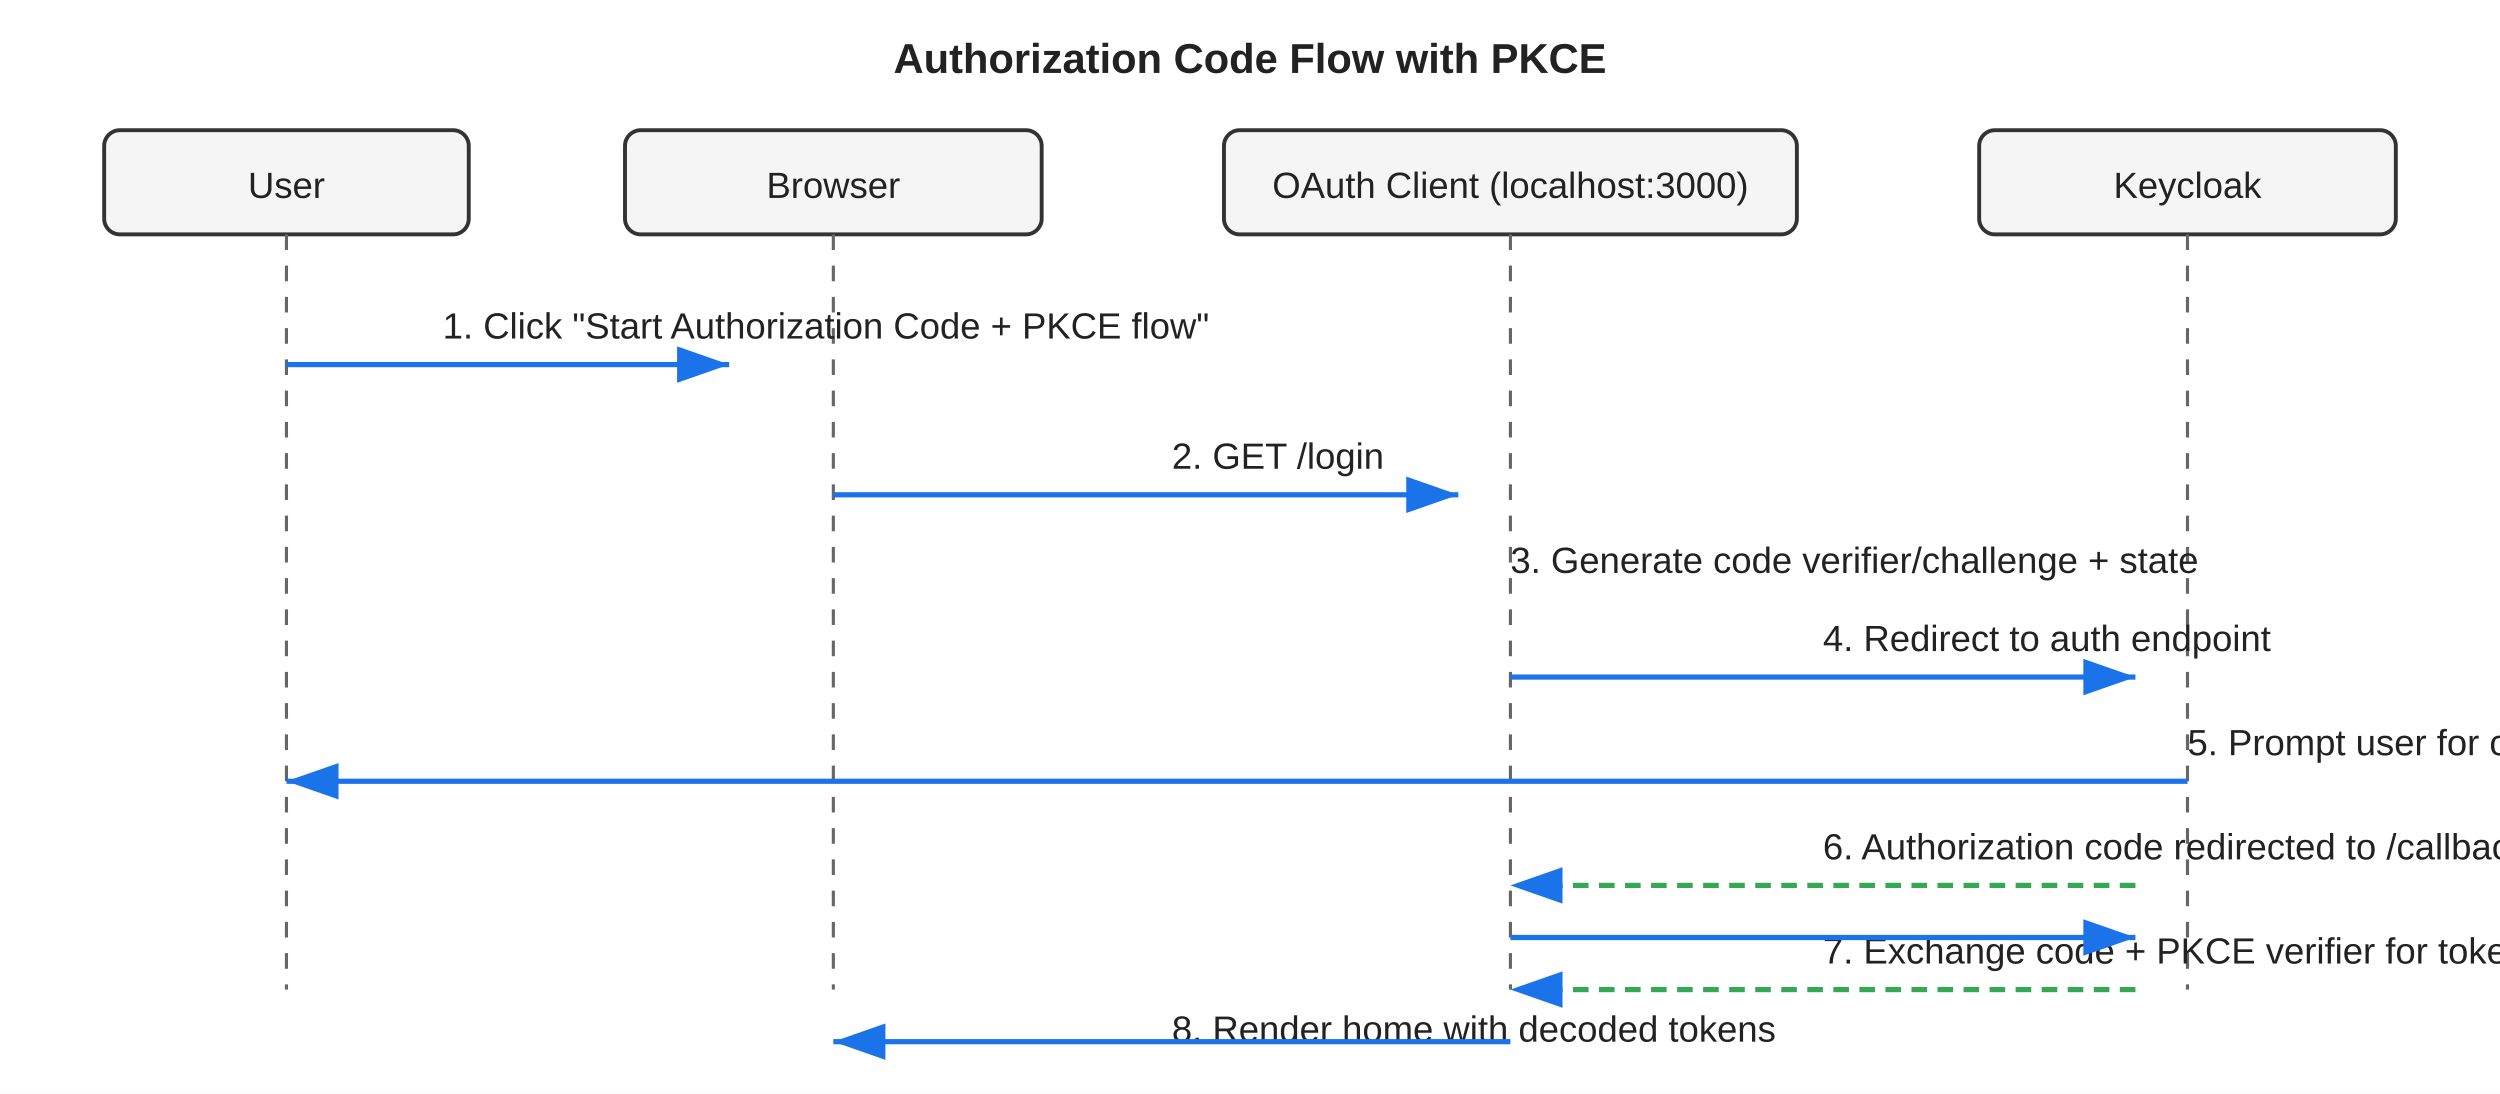
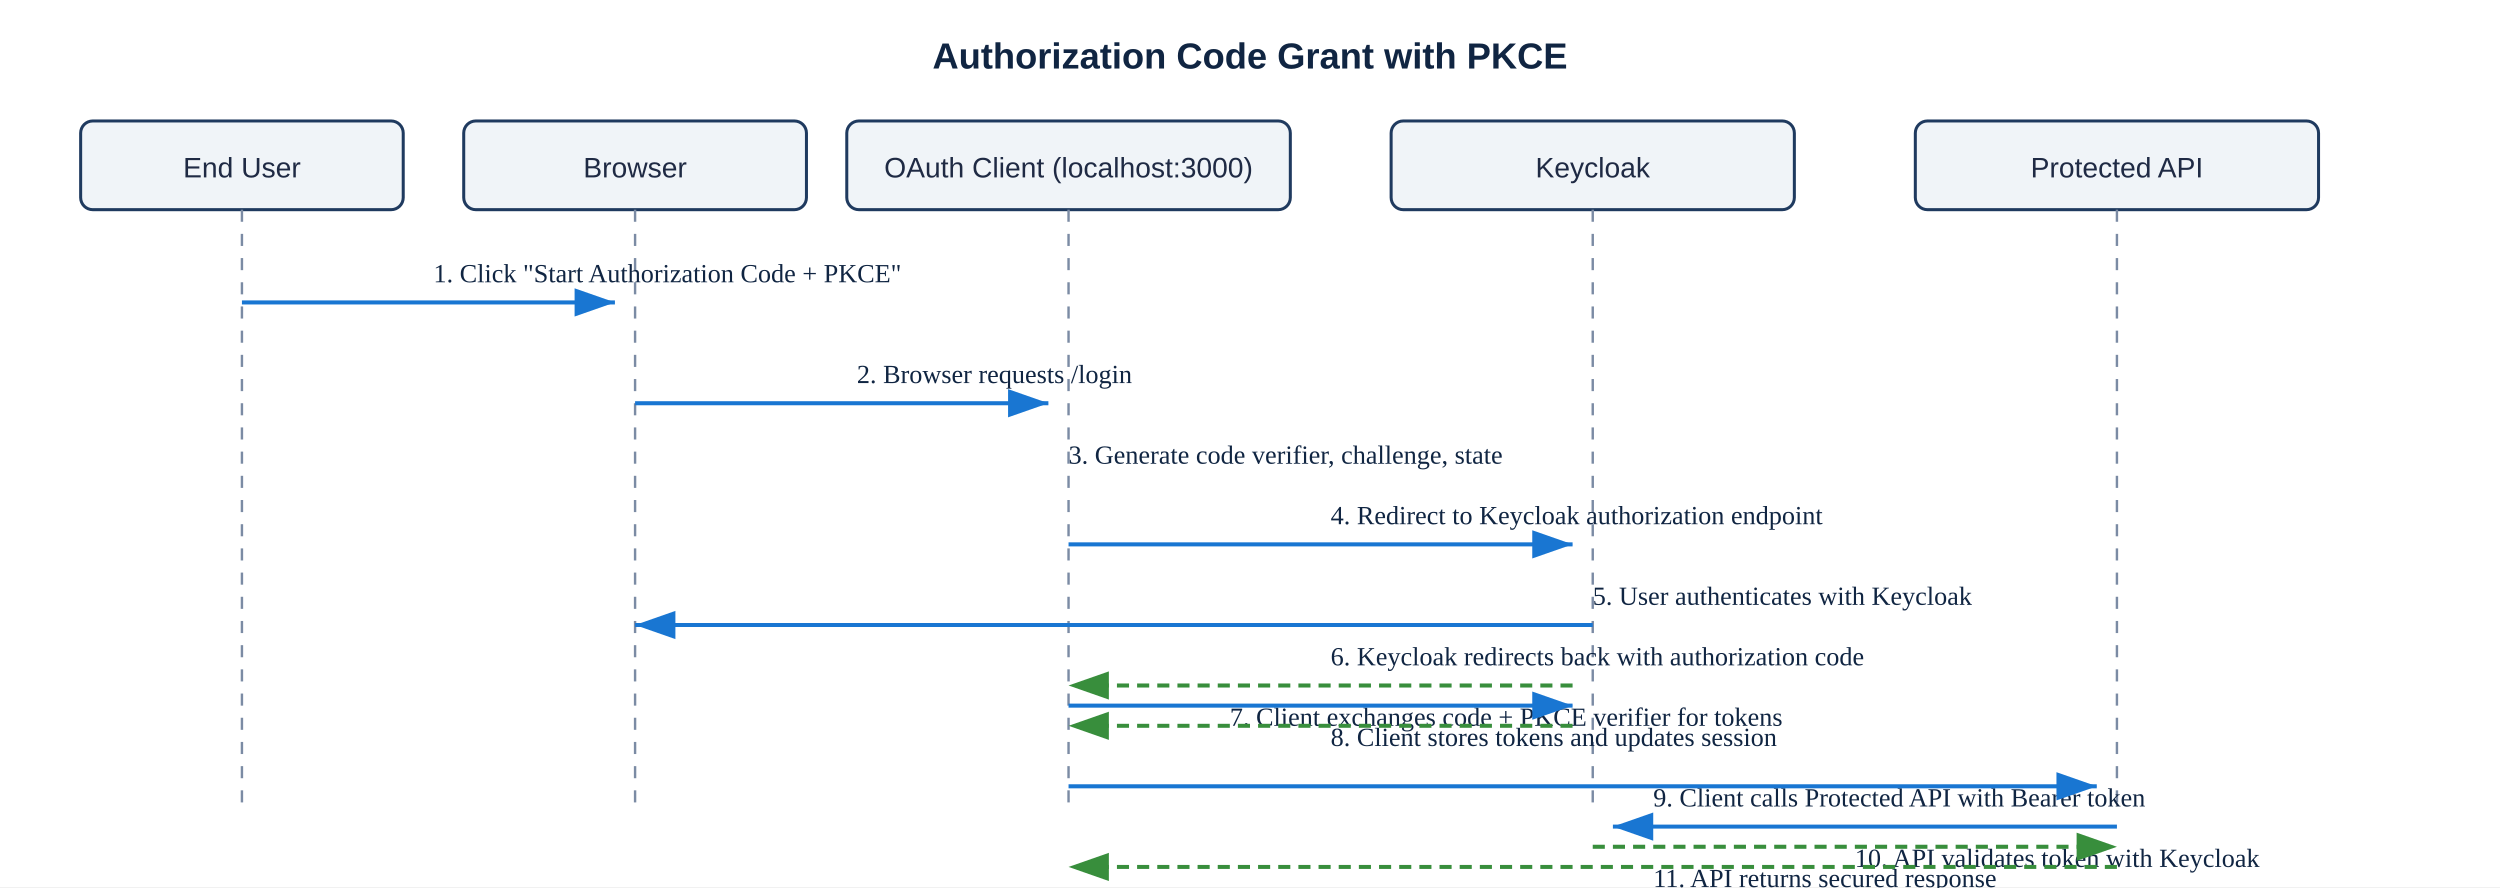
- <svg xmlns="http://www.w3.org/2000/svg" width="960" height="420" viewBox="0 0 960 420">
-   <rect width="960" height="420" fill="#ffffff" />
+ <svg xmlns="http://www.w3.org/2000/svg" width="1240" height="440" viewBox="0 0 1240 440">
+   <rect width="1240" height="440" fill="#ffffff" />
  <style>
-     .actor { fill: #f5f5f5; stroke: #333; stroke-width: 1.5; }
-     .lifeline { stroke: #666; stroke-dasharray: 6 6; stroke-width: 1.2; }
-     .arrow { stroke: #1a73e8; stroke-width: 2; marker-end: url(#arrowhead); fill: none; }
-     .arrow-return { stroke: #34a853; stroke-width: 2; marker-end: url(#arrowhead); fill: none; stroke-dasharray: 6 4; }
-     .label { font-family: "Helvetica Neue", Arial, sans-serif; font-size: 14px; fill: #222; }
-     .title { font-weight: bold; font-size: 16px; }
+     .actor { fill: #f0f4f8; stroke: #1f3a5f; stroke-width: 1.5; }
+     .lifeline { stroke: #7b8ba4; stroke-dasharray: 6 6; stroke-width: 1.2; }
+     .arrow { stroke: #1976d2; stroke-width: 2; marker-end: url(#arrowhead); fill: none; }
+     .arrow-return { stroke: #388e3c; stroke-width: 2; marker-end: url(#arrowhead-return); fill: none; stroke-dasharray: 6 4; }
+     .label { font-family: "Helvetica Neue", Arial, sans-serif; font-size: 14px; fill: #1f2a44; }
+     .title { font-weight: 600; font-size: 18px; fill: #102542; }
+     .step { font-size: 13px; fill: #102542; }
  </style>
  <defs>
    <marker id="arrowhead" markerWidth="10" markerHeight="7" refX="10" refY="3.5" orient="auto">
-       <polygon points="0 0, 10 3.5, 0 7" fill="#1a73e8" />
+       <polygon points="0 0, 10 3.5, 0 7" fill="#1976d2" />
+     </marker>
+     <marker id="arrowhead-return" markerWidth="10" markerHeight="7" refX="10" refY="3.5" orient="auto">
+       <polygon points="0 0, 10 3.5, 0 7" fill="#388e3c" />
    </marker>
  </defs>
-   <text x="480" y="28" text-anchor="middle" class="title label">Authorization Code Flow with PKCE</text>
-   <rect class="actor" x="40" y="50" width="140" height="40" rx="6" />
-   <text class="label" x="110" y="76" text-anchor="middle">User</text>
-   <rect class="actor" x="240" y="50" width="160" height="40" rx="6" />
-   <text class="label" x="320" y="76" text-anchor="middle">Browser</text>
-   <rect class="actor" x="470" y="50" width="220" height="40" rx="6" />
-   <text class="label" x="580" y="76" text-anchor="middle">OAuth Client (localhost:3000)</text>
-   <rect class="actor" x="760" y="50" width="160" height="40" rx="6" />
-   <text class="label" x="840" y="76" text-anchor="middle">Keycloak</text>
-   <line class="lifeline" x1="110" y1="90" x2="110" y2="380" />
-   <line class="lifeline" x1="320" y1="90" x2="320" y2="380" />
-   <line class="lifeline" x1="580" y1="90" x2="580" y2="380" />
-   <line class="lifeline" x1="840" y1="90" x2="840" y2="380" />
-   <text class="label" x="170" y="130">1. Click "Start Authorization Code + PKCE flow"</text>
-   <path class="arrow" d="M110 140 C140 140, 200 140, 280 140" />
-   <text class="label" x="450" y="180">2. GET /login</text>
-   <path class="arrow" d="M320 190 C360 190, 420 190, 560 190" />
-   <text class="label" x="580" y="220">3. Generate code verifier/challenge + state</text>
-   <text class="label" x="700" y="250">4. Redirect to auth endpoint</text>
-   <path class="arrow" d="M580 260 C640 260, 720 260, 820 260" />
-   <text class="label" x="840" y="290">5. Prompt user for credentials</text>
-   <path class="arrow" d="M840 300 C760 300, 680 300, 110 300" />
-   <text class="label" x="700" y="330">6. Authorization code redirected to /callback</text>
-   <path class="arrow-return" d="M820 340 C720 340, 640 340, 580 340" />
-   <text class="label" x="700" y="370">7. Exchange code + PKCE verifier for tokens</text>
-   <path class="arrow" d="M580 360 C640 360, 720 360, 820 360" />
-   <path class="arrow-return" d="M820 380 C720 380, 640 380, 580 380" stroke="#34a853" />
-   <text class="label" x="450" y="400">8. Render home with decoded tokens</text>
-   <path class="arrow" d="M580 400 C420 400, 360 400, 320 400" />
+   <text x="620" y="34" text-anchor="middle" class="title label">Authorization Code Grant with PKCE</text>
+   <rect class="actor" x="40" y="60" width="160" height="44" rx="6" />
+   <text class="label" x="120" y="88" text-anchor="middle">End User</text>
+   <rect class="actor" x="230" y="60" width="170" height="44" rx="6" />
+   <text class="label" x="315" y="88" text-anchor="middle">Browser</text>
+   <rect class="actor" x="420" y="60" width="220" height="44" rx="6" />
+   <text class="label" x="530" y="88" text-anchor="middle">OAuth Client (localhost:3000)</text>
+   <rect class="actor" x="690" y="60" width="200" height="44" rx="6" />
+   <text class="label" x="790" y="88" text-anchor="middle">Keycloak</text>
+   <rect class="actor" x="950" y="60" width="200" height="44" rx="6" />
+   <text class="label" x="1050" y="88" text-anchor="middle">Protected API</text>
+   <line class="lifeline" x1="120" y1="104" x2="120" y2="400" />
+   <line class="lifeline" x1="315" y1="104" x2="315" y2="400" />
+   <line class="lifeline" x1="530" y1="104" x2="530" y2="400" />
+   <line class="lifeline" x1="790" y1="104" x2="790" y2="400" />
+   <line class="lifeline" x1="1050" y1="104" x2="1050" y2="400" />
+   <text class="step" x="215" y="140">1. Click "Start Authorization Code + PKCE"</text>
+   <path class="arrow" d="M120 150 C160 150, 220 150, 305 150" />
+   <text class="step" x="425" y="190">2. Browser requests /login</text>
+   <path class="arrow" d="M315 200 C360 200, 430 200, 520 200" />
+   <text class="step" x="530" y="230">3. Generate code verifier, challenge, state</text>
+   <text class="step" x="660" y="260">4. Redirect to Keycloak authorization endpoint</text>
+   <path class="arrow" d="M530 270 C620 270, 700 270, 780 270" />
+   <text class="step" x="790" y="300">5. User authenticates with Keycloak</text>
+   <path class="arrow" d="M790 310 C700 310, 620 310, 315 310" />
+   <text class="step" x="660" y="330">6. Keycloak redirects back with authorization code</text>
+   <path class="arrow-return" d="M780 340 C700 340, 620 340, 530 340" />
+   <text class="step" x="610" y="360">7. Client exchanges code + PKCE verifier for tokens</text>
+   <path class="arrow" d="M530 350 C620 350, 700 350, 780 350" />
+   <path class="arrow-return" d="M780 360 C700 360, 620 360, 530 360" />
+   <text class="step" x="660" y="370">8. Client stores tokens and updates session</text>
+   <text class="step" x="820" y="400">9. Client calls Protected API with Bearer token</text>
+   <path class="arrow" d="M530 390 C660 390, 860 390, 1040 390" />
+   <text class="step" x="920" y="430">10. API validates token with Keycloak</text>
+   <path class="arrow" d="M1050 410 C980 410, 880 410, 800 410" />
+   <path class="arrow-return" d="M790 420 C870 420, 970 420, 1050 420" />
+   <text class="step" x="820" y="440">11. API returns secured response</text>
+   <path class="arrow-return" d="M1050 430 C860 430, 660 430, 530 430" />
</svg>
